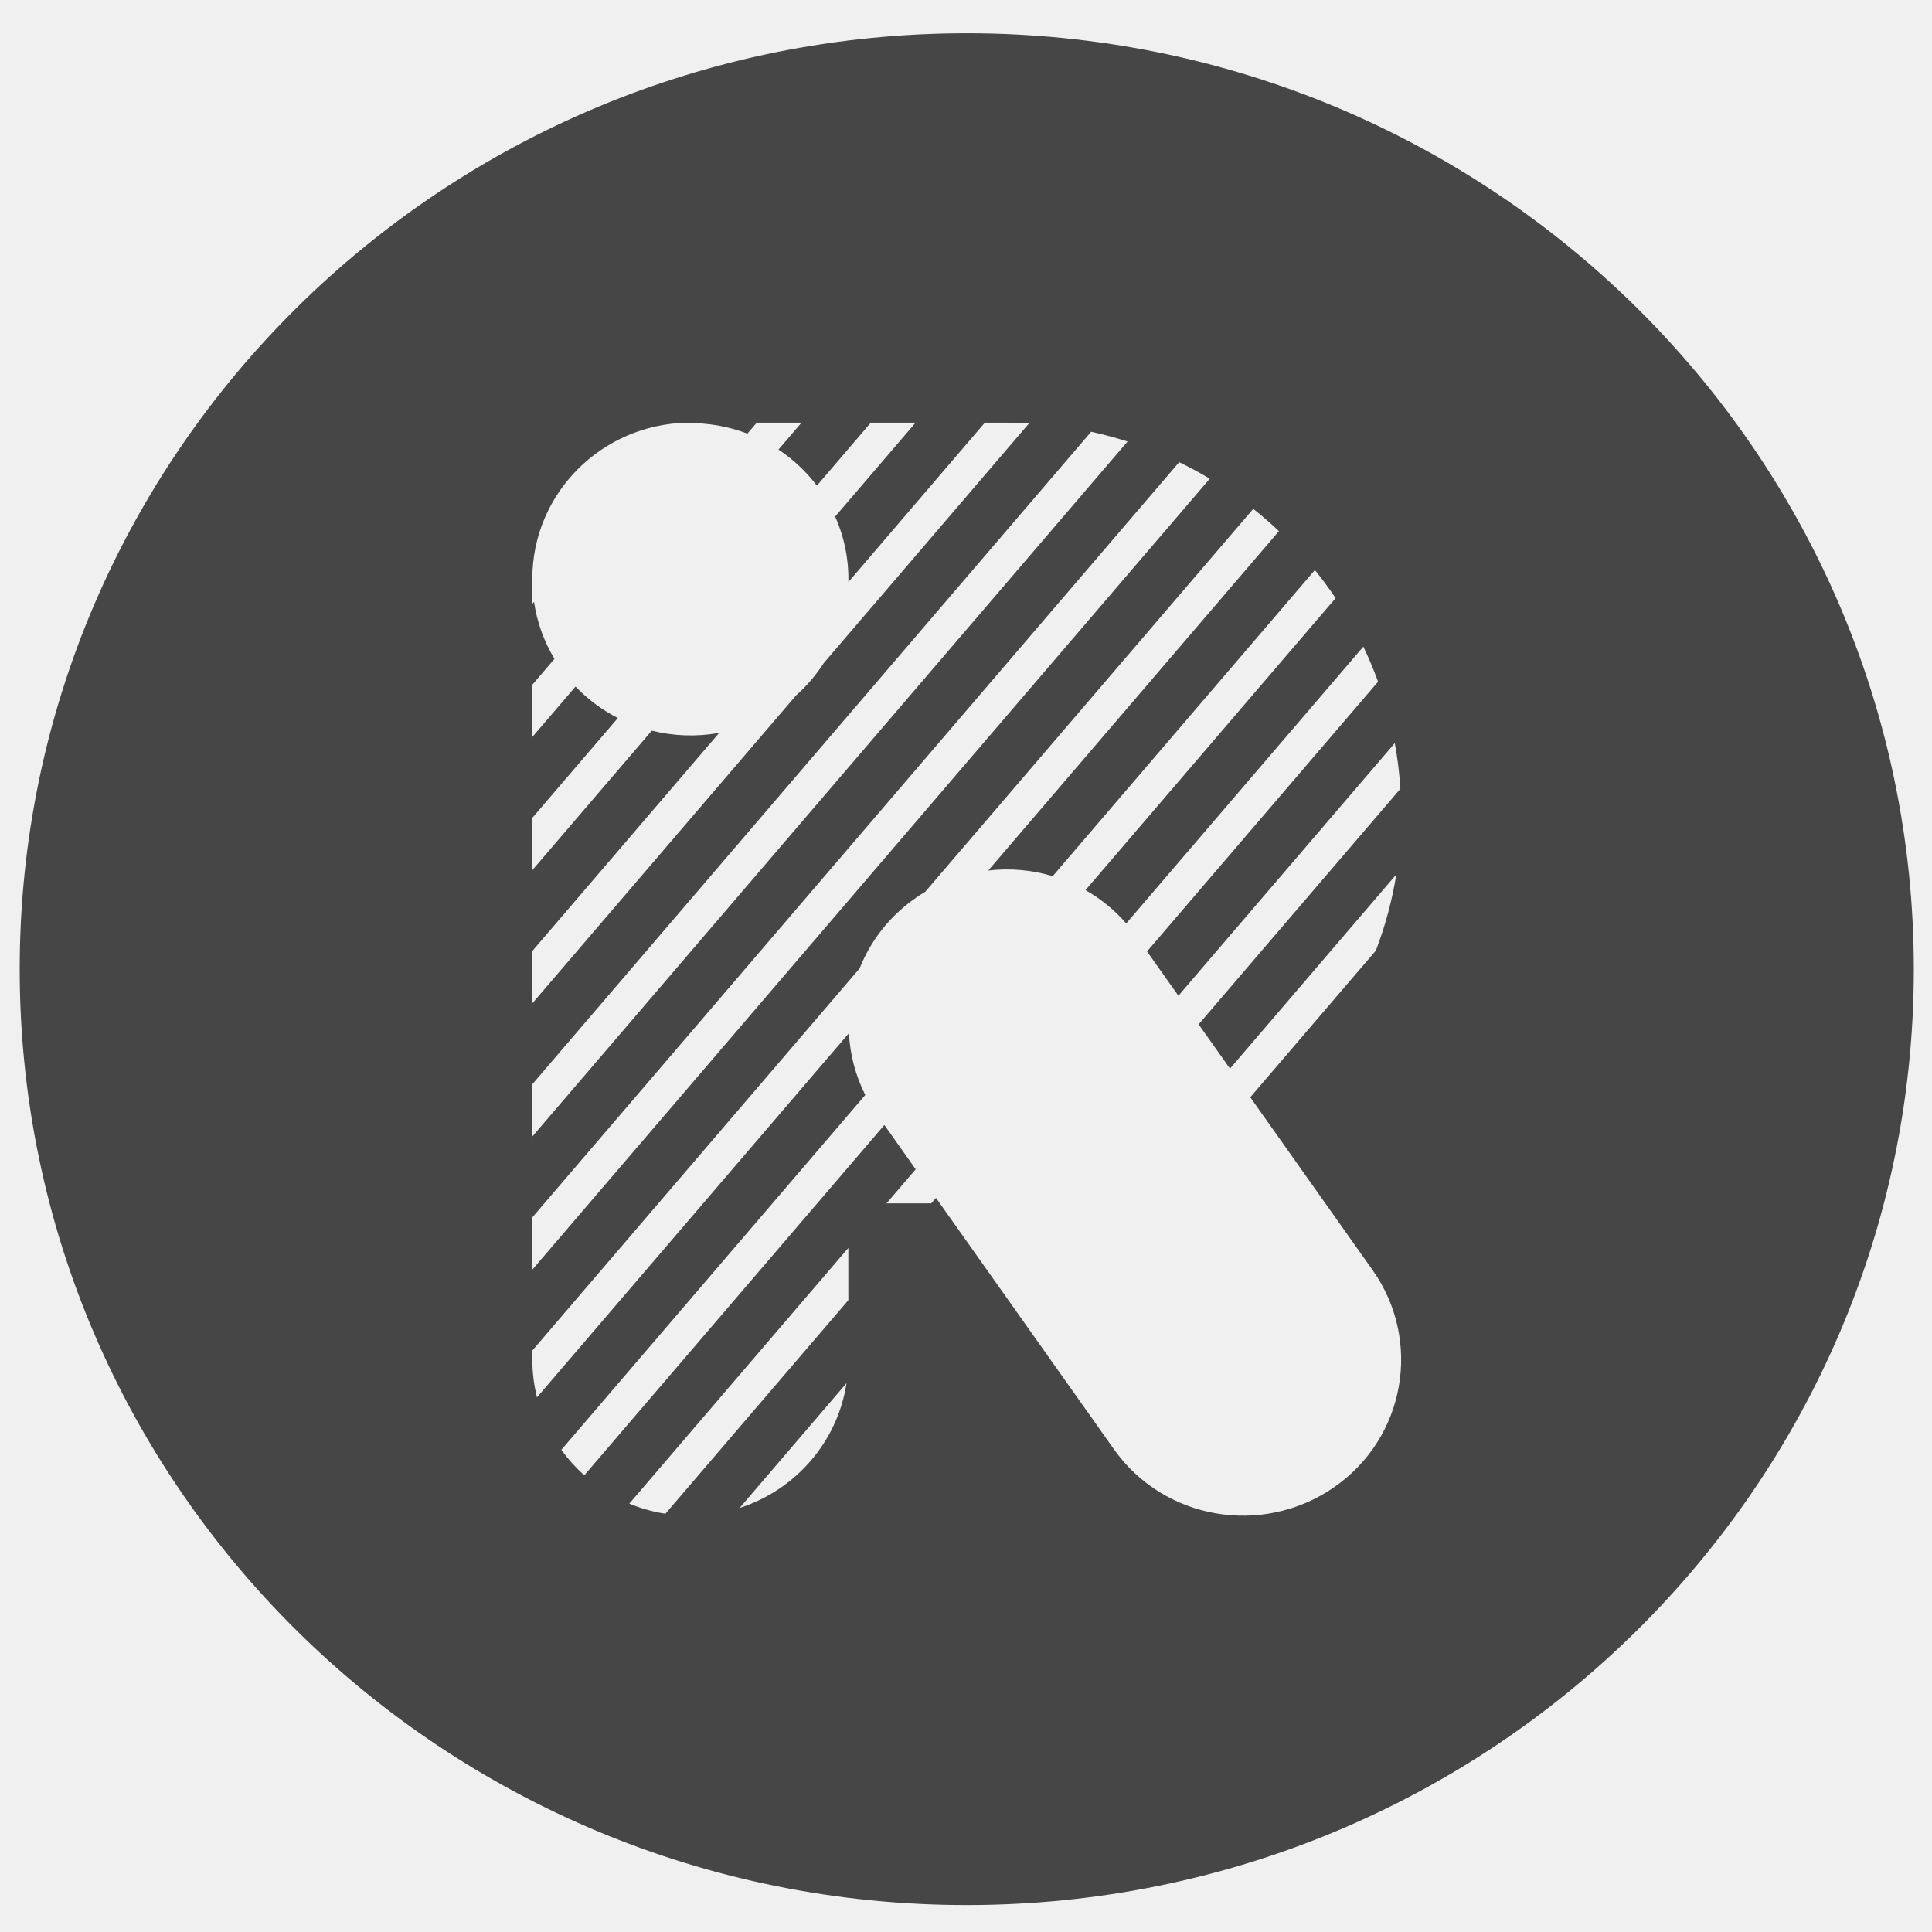
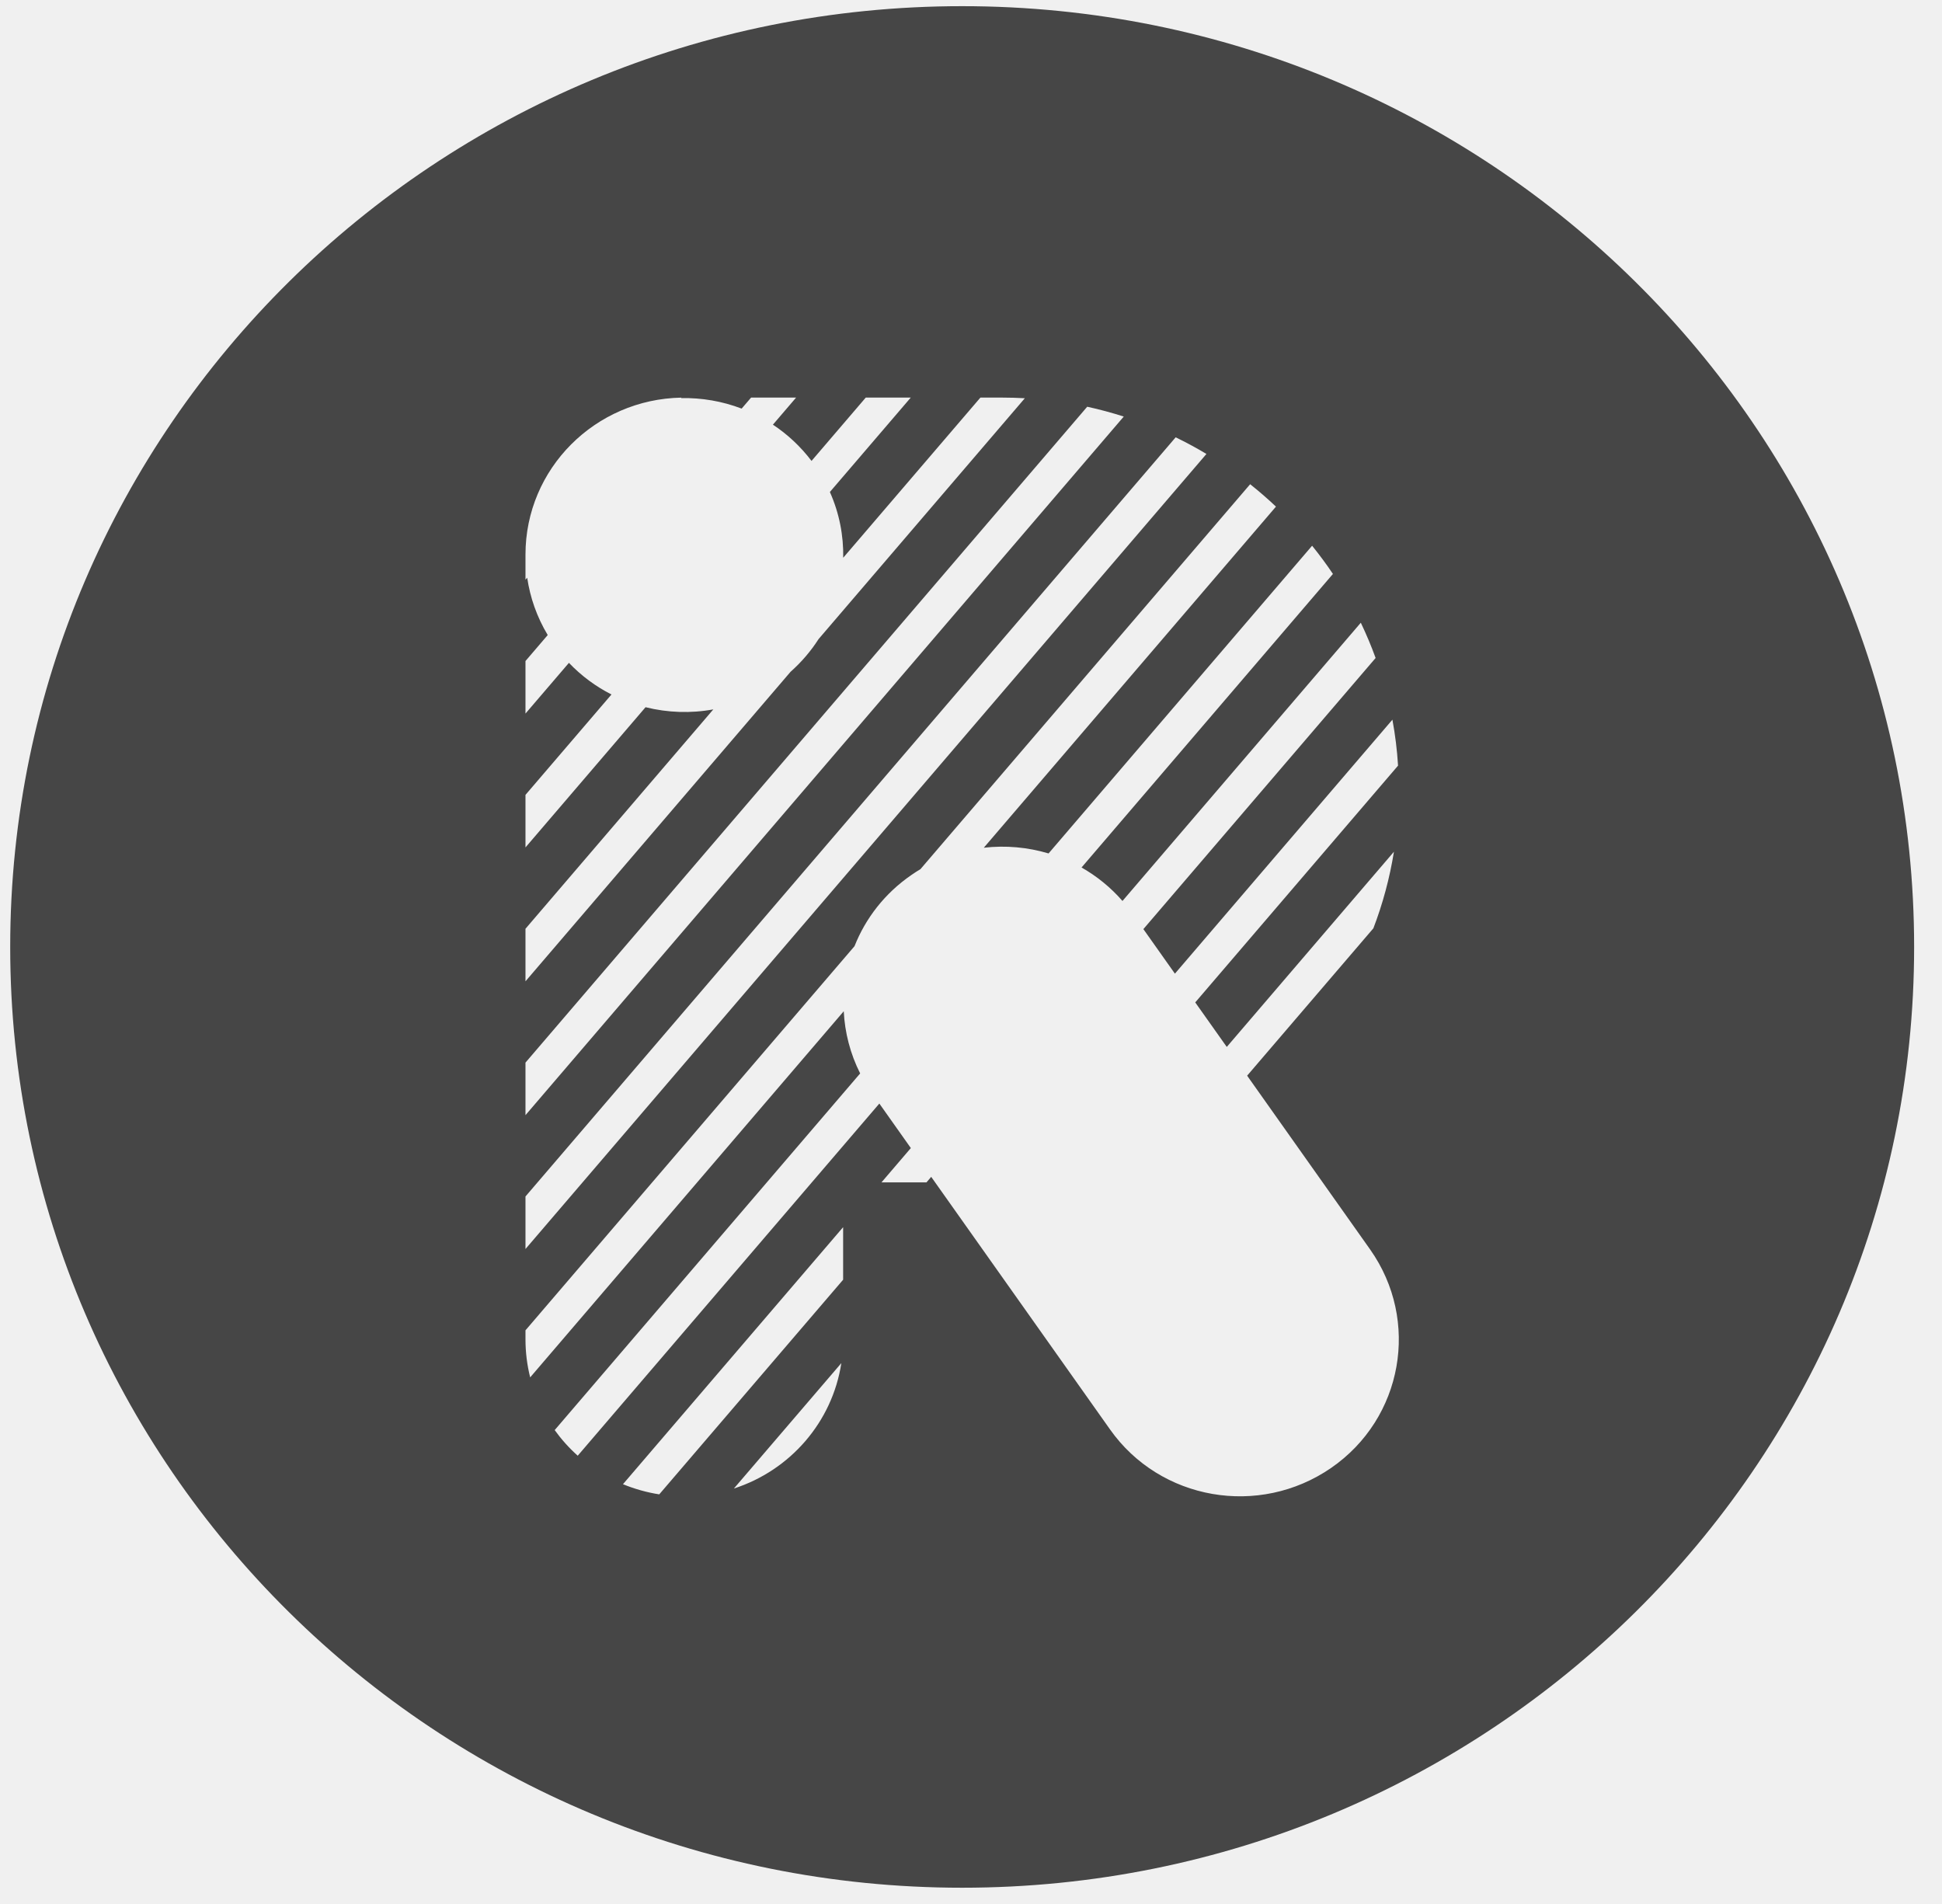
- <svg xmlns="http://www.w3.org/2000/svg" width="51" height="51" viewBox="0 0 51 51" fill="none">
-   <g clip-path="url(#clip0)">
-     <path fill-rule="evenodd" clip-rule="evenodd" d="M50.52 25.584C50.52 39.228 39.327 50.289 25.52 50.289C11.712 50.289 0.52 39.228 0.52 25.584C0.52 11.939 11.712 0.878 25.52 0.878C39.327 0.878 50.52 11.939 50.52 25.584ZM14.052 21.59V22.97L17.205 19.288C17.784 19.432 18.392 19.454 18.985 19.345L14.052 25.105V26.486L21.014 18.357C21.303 18.101 21.548 17.812 21.749 17.499L27.166 11.174C26.967 11.163 26.766 11.157 26.565 11.157H25.998L22.396 15.364C22.407 14.78 22.293 14.191 22.046 13.636L24.17 11.157H22.988L21.564 12.82C21.275 12.439 20.931 12.12 20.55 11.868L21.159 11.157H19.977L19.73 11.446C19.222 11.253 18.681 11.159 18.137 11.17L18.148 11.158C15.883 11.197 14.052 13.023 14.052 15.279V15.94L14.097 15.887C14.173 16.407 14.351 16.918 14.636 17.393L14.052 18.075V19.455L15.193 18.123C15.521 18.467 15.9 18.745 16.31 18.954L14.052 21.59ZM14.052 28.621V30.001L29.765 11.655C29.45 11.555 29.13 11.469 28.804 11.397L14.052 28.621ZM14.052 32.136V33.516L31.935 12.637C31.673 12.48 31.403 12.334 31.127 12.2L14.052 32.136ZM14.052 35.651V35.888C14.052 36.233 14.095 36.567 14.175 36.887L22.41 27.273C22.438 27.829 22.579 28.385 22.841 28.905L14.819 38.271C14.995 38.517 15.198 38.742 15.424 38.944L23.345 29.697L24.172 30.866L23.401 31.766H24.582L24.707 31.621L29.401 38.251C30.718 40.119 33.317 40.568 35.207 39.266C37.097 37.964 37.552 35.395 36.234 33.528L33.004 28.965L36.319 25.094C36.565 24.452 36.747 23.779 36.859 23.084L32.469 28.209L31.641 27.04L36.967 20.822C36.942 20.413 36.892 20.01 36.819 19.616L31.107 26.285L30.279 25.116L36.378 17.995C36.263 17.679 36.133 17.37 35.989 17.069L29.73 24.376C29.418 24.017 29.053 23.723 28.655 23.497L35.257 15.789C35.086 15.533 34.903 15.286 34.71 15.047L27.789 23.128C27.241 22.964 26.661 22.912 26.088 22.979L33.761 14.02C33.544 13.815 33.317 13.618 33.083 13.432L24.424 23.541C24.343 23.589 24.263 23.64 24.185 23.695C23.485 24.177 22.982 24.833 22.692 25.563L14.052 35.651ZM16.612 39.692L22.394 32.942V34.322L17.565 39.959C17.233 39.907 16.914 39.817 16.612 39.692ZM19.525 39.806C21 39.329 22.109 38.065 22.346 36.512L19.525 39.806Z" fill="#333333" fill-opacity="0.9" />
-   </g>
-   <defs>
-     <clipPath id="clip0">
-       <rect width="50" height="49.411" fill="white" transform="translate(0.519531 0.878174)" />
-     </clipPath>
-   </defs>
+ <svg xmlns="http://www.w3.org/2000/svg" width="51" height="50" viewBox="0 0 51 50" fill="none">
+   <path fill-rule="evenodd" clip-rule="evenodd" d="M50.268 24.868C50.268 38.512 39.075 49.573 25.268 49.573C11.46 49.573 0.268 38.512 0.268 24.868C0.268 11.223 11.46 0.162 25.268 0.162C39.075 0.162 50.268 11.223 50.268 24.868ZM13.8 20.874V22.254L16.953 18.572C17.532 18.716 18.14 18.738 18.733 18.629L13.8 24.39V25.77L20.762 17.641C21.051 17.385 21.296 17.096 21.497 16.783L26.914 10.458C26.715 10.447 26.515 10.441 26.313 10.441H25.747L22.144 14.647C22.155 14.064 22.041 13.474 21.794 12.92L23.918 10.441H22.736L21.312 12.104C21.023 11.723 20.679 11.404 20.298 11.152L20.907 10.441H19.725L19.477 10.73C18.97 10.537 18.429 10.443 17.886 10.454L17.896 10.442C15.631 10.482 13.8 12.307 13.8 14.563V15.224L13.845 15.171C13.921 15.691 14.099 16.202 14.384 16.677L13.8 17.359V18.739L14.941 17.407C15.269 17.751 15.648 18.029 16.058 18.238L13.8 20.874ZM13.8 27.905V29.285L29.512 10.939C29.198 10.839 28.878 10.752 28.552 10.681L13.8 27.905ZM13.8 31.42V32.8L31.683 11.921C31.421 11.764 31.151 11.618 30.875 11.484L13.8 31.42ZM13.8 34.935V35.172C13.8 35.517 13.843 35.851 13.923 36.171L22.158 26.556C22.186 27.113 22.327 27.669 22.589 28.189L14.567 37.555C14.743 37.8 14.946 38.026 15.172 38.228L23.093 28.98L23.92 30.149L23.149 31.05H24.331L24.455 30.905L29.149 37.535C30.466 39.403 33.065 39.852 34.956 38.55C36.846 37.248 37.3 34.679 35.982 32.812L32.752 28.248L36.067 24.378C36.313 23.735 36.495 23.063 36.607 22.367L32.217 27.493L31.389 26.324L36.715 20.106C36.69 19.697 36.64 19.294 36.567 18.899L30.855 25.569L30.027 24.399L36.126 17.279C36.011 16.963 35.881 16.654 35.737 16.353L29.478 23.66C29.166 23.301 28.801 23.007 28.403 22.781L35.005 15.072C34.834 14.817 34.651 14.57 34.458 14.331L27.537 22.412C26.989 22.248 26.409 22.196 25.836 22.262L33.509 13.304C33.291 13.098 33.065 12.902 32.831 12.716L24.172 22.825C24.091 22.873 24.011 22.924 23.933 22.979C23.233 23.461 22.73 24.117 22.441 24.847L13.8 34.935ZM16.36 38.976L22.142 32.226V33.606L17.313 39.243C16.981 39.191 16.662 39.1 16.36 38.976ZM19.273 39.09C20.748 38.613 21.857 37.349 22.095 35.796L19.273 39.09Z" fill="#333333" fill-opacity="0.9" />
</svg>
